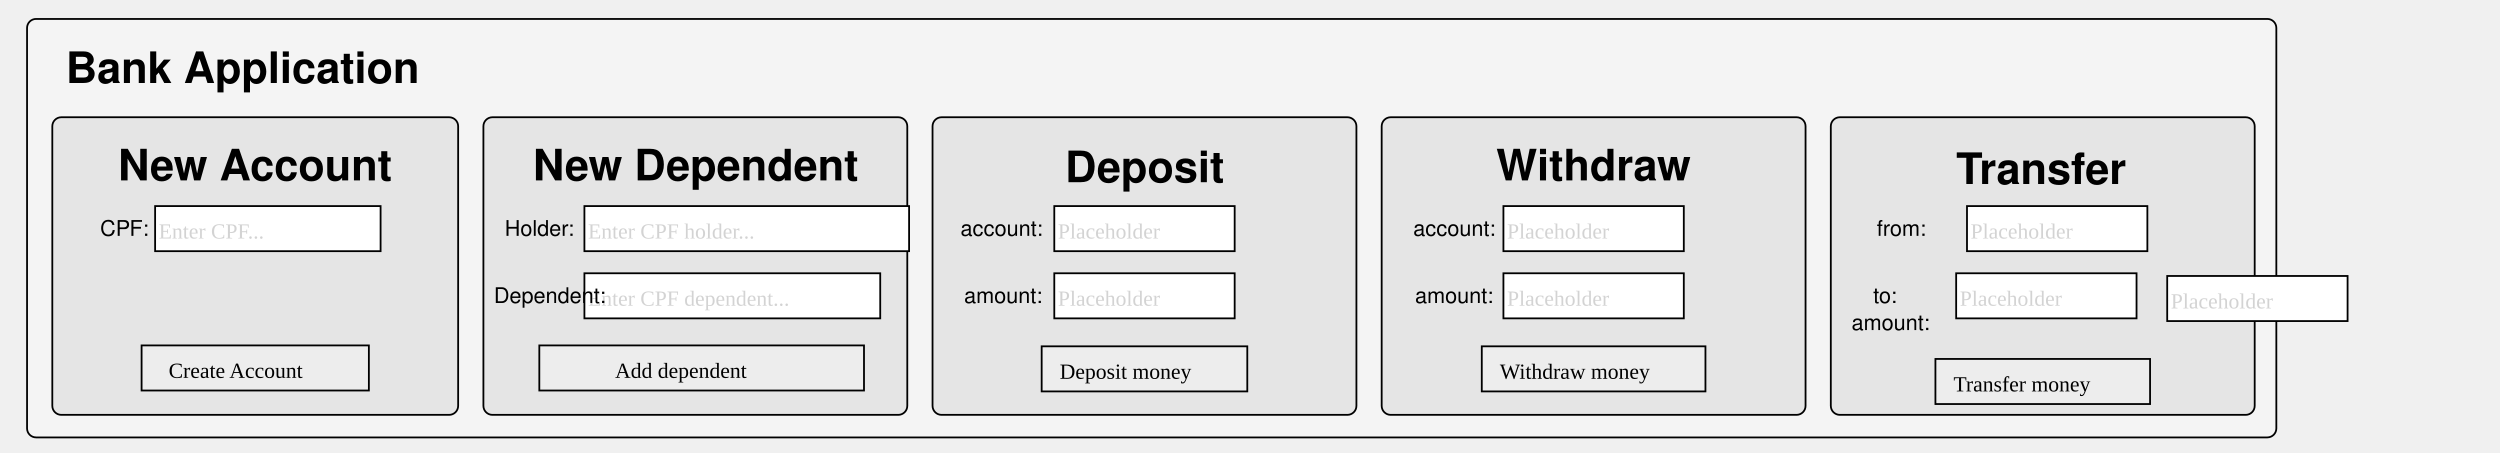
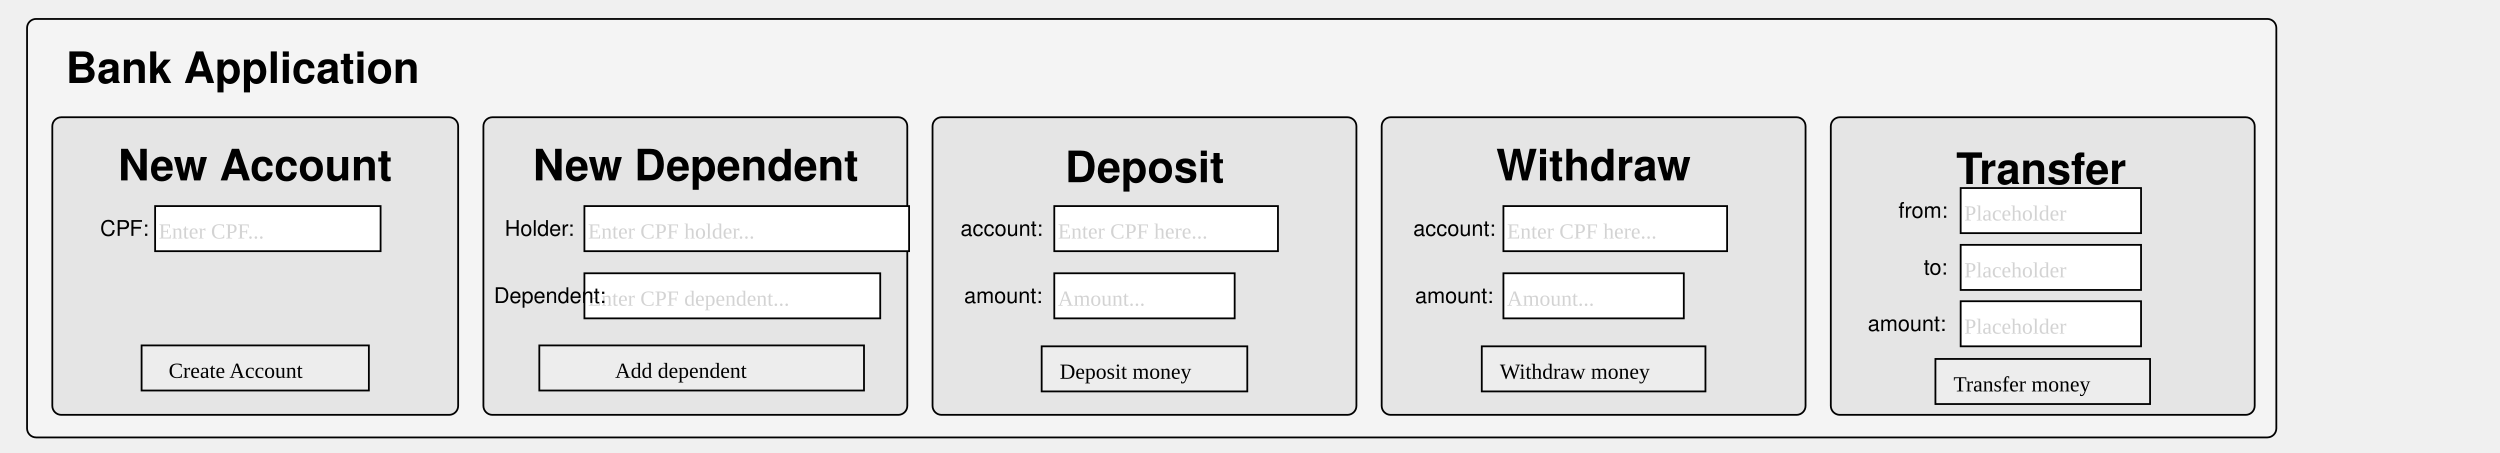
<svg xmlns="http://www.w3.org/2000/svg" width="1386" height="251">
  <g>
-     <g stroke="null" id="svg_15">
-       <rect stroke="null" fill="none" id="canvas_background" height="253" width="1277" y="-1" x="-1" />
+     <g id="svg_15" stroke="null">
+       <rect x="-1" y="-1" width="1388" height="253" id="canvas_background" fill="none" stroke="null" />
    </g>
    <g id="svg_18">
-       <rect fill="#f4f4f4" x="15" y="10.5" width="1247" height="232" id="svg_28" rx="5" stroke="black" />
-       <rect fill="#e5e5e5" x="29" y="65" width="225" height="165" id="svg_5" rx="5" stroke="black" />
-       <text xml:space="preserve" text-anchor="left" font-family="Helvetica, Arial, sans-serif" font-size="12" id="svg_1" y="130.75" x="55.5" fill-opacity="null" stroke-opacity="null" stroke-width="0" stroke="#000000" fill="#000000">CPF:</text>
-       <g data-bms-widget="iinput" data-placeholder="Enter CPF..." data-btype="STRING" id="cpf_signup">
-         <rect id="svg_6" x="86" y="114.25" width="125" height="25" fill="white" stroke="black" />
-         <text id="svg_7" x="88" y="132.25" fill="lightgray">Enter CPF...</text>
+       <rect stroke="black" rx="5" id="svg_28" height="232" width="1247" y="10.5" x="15" fill="#f4f4f4" />
+       <rect stroke="black" rx="5" id="svg_5" height="165" width="225" y="65" x="29" fill="#e5e5e5" />
+       <text fill="#000000" stroke="#000000" stroke-width="0" stroke-opacity="null" fill-opacity="null" x="55.5" y="130.75" id="svg_1" font-size="12" font-family="Helvetica, Arial, sans-serif" text-anchor="left" xml:space="preserve">CPF:</text>
+       <g id="cpf_signup" data-btype="STRING" data-placeholder="Enter CPF..." data-bms-widget="iinput">
+         <rect stroke="black" fill="white" height="25" width="125" y="114.25" x="86" id="svg_6" />
+         <text fill="lightgray" y="132.25" x="88" id="svg_7">Enter CPF...</text>
      </g>
-       <g id="bt_add" data-text="Create Account" data-bms-widget="ibutton">
-         <rect stroke="black" fill="#ededed" height="25" width="126" y="191.5" x="78.5" id="svg_3" />
-         <text fill="black" y="209.5" x="93.5" id="svg_4">Create Account</text>
+       <g data-bms-widget="ibutton" data-text="Create Account" id="create_btn">
+         <rect id="svg_3" x="78.5" y="191.5" width="126" height="25" fill="#ededed" stroke="black" />
+         <text id="svg_4" x="93.5" y="209.5" fill="black">Create Account</text>
      </g>
-       <text font-weight="bold" xml:space="preserve" text-anchor="left" font-family="Helvetica, Arial, sans-serif" font-size="24" id="svg_11" y="100" x="65.492" fill-opacity="null" stroke-opacity="null" stroke-width="0" stroke="black" fill="#000000">New Account</text>
-       <rect stroke="black" fill="#e5e5e5" x="268" y="65" width="235" height="165" id="svg_10" rx="5" />
-       <text font-weight="bold" xml:space="preserve" text-anchor="left" font-family="Helvetica, Arial, sans-serif" font-size="24" id="svg_12" y="100" x="295.492" fill-opacity="null" stroke-opacity="null" stroke-width="0" stroke="black" fill="#000000">New Dependent</text>
-       <g data-bms-widget="iinput" data-placeholder="Enter CPF holder..." data-btype="STRING" id="cpf_holder_nd">
-         <rect id="svg_13" x="324" y="114.25" width="180" height="25" fill="white" stroke="black" />
-         <text id="svg_14" x="326" y="132.25" fill="lightgray">Enter CPF holder...</text>
+       <text fill="#000000" stroke="black" stroke-width="0" stroke-opacity="null" fill-opacity="null" x="65.492" y="100" id="svg_11" font-size="24" font-family="Helvetica, Arial, sans-serif" text-anchor="left" xml:space="preserve" font-weight="bold">New Account</text>
+       <rect rx="5" id="svg_10" height="165" width="235" y="65" x="268" fill="#e5e5e5" stroke="black" />
+       <text fill="#000000" stroke="black" stroke-width="0" stroke-opacity="null" fill-opacity="null" x="295.492" y="100" id="svg_12" font-size="24" font-family="Helvetica, Arial, sans-serif" text-anchor="left" xml:space="preserve" font-weight="bold">New Dependent</text>
+       <g id="cpf_holder_nd" data-btype="STRING" data-placeholder="Enter CPF holder..." data-bms-widget="iinput">
+         <rect stroke="black" fill="white" height="25" width="180" y="114.25" x="324" id="svg_13" />
+         <text fill="lightgray" y="132.25" x="326" id="svg_14">Enter CPF holder...</text>
      </g>
-       <g id="bt_search" data-text="Add dependent" data-bms-widget="ibutton">
-         <rect stroke="black" fill="#ededed" height="25" width="180" y="191.5" x="299" id="svg_16" />
-         <text fill="black" y="209.5" x="341" id="svg_17">Add dependent</text>
+       <g data-bms-widget="ibutton" data-text="Add dependent" id="dependent_btn">
+         <rect id="svg_16" x="299" y="191.5" width="180" height="25" fill="#ededed" stroke="black" />
+         <text id="svg_17" x="341" y="209.5" fill="black">Add dependent</text>
      </g>
-       <text font-weight="bold" xml:space="preserve" text-anchor="left" font-family="Helvetica, Arial, sans-serif" font-size="24" id="svg_29" y="46" x="36.5" fill-opacity="null" stroke-opacity="null" stroke-width="0" stroke="black" fill="#000000">Bank Application</text>
-       <g data-bms-widget="iinput" data-placeholder="Enter CPF dependent..." id="cpf_dependent_nd">
-         <rect id="svg_8" x="324" y="151.5" width="164" height="25" fill="white" stroke="black" />
-         <text id="svg_9" x="326" y="169.5" fill="lightgray">Enter CPF dependent...</text>
+       <text fill="#000000" stroke="black" stroke-width="0" stroke-opacity="null" fill-opacity="null" x="36.5" y="46" id="svg_29" font-size="24" font-family="Helvetica, Arial, sans-serif" text-anchor="left" xml:space="preserve" font-weight="bold">Bank Application</text>
+       <g id="cpf_dependent_nd" data-placeholder="Enter CPF dependent..." data-bms-widget="iinput">
+         <rect stroke="black" fill="white" height="25" width="164" y="151.5" x="324" id="svg_8" />
+         <text fill="lightgray" y="169.5" x="326" id="svg_9">Enter CPF dependent...</text>
      </g>
-       <text xml:space="preserve" text-anchor="left" font-family="Helvetica, Arial, sans-serif" font-size="12" id="svg_3" y="130.75" x="279.812" fill-opacity="null" stroke-opacity="null" stroke-width="0" stroke="#000000" fill="#000000">Holder:</text>
-       <text xml:space="preserve" text-anchor="left" font-family="Helvetica, Arial, sans-serif" font-size="12" id="svg_24" y="168" x="273.812" fill-opacity="null" stroke-opacity="null" stroke-width="0" stroke="#000000" fill="#000000">Dependent:</text>
-       <rect stroke="black" fill="#e5e5e5" x="517" y="65" width="235" height="165" id="svg_20" rx="5" />
-       <rect stroke="black" fill="#e5e5e5" x="766" y="65" width="235" height="165" id="svg_21" rx="5" />
-       <rect stroke="black" fill="#e5e5e5" x="1015" y="65" width="235" height="165" id="svg_22" rx="5" />
-       <text font-weight="bold" xml:space="preserve" text-anchor="left" font-family="Helvetica, Arial, sans-serif" font-size="24" id="svg_23" y="101" x="590.508" fill-opacity="null" stroke-opacity="null" stroke-width="0" stroke="black" fill="#000000">Deposit</text>
-       <text font-weight="bold" xml:space="preserve" text-anchor="left" font-family="Helvetica, Arial, sans-serif" font-size="24" id="svg_25" y="100" x="829.516" fill-opacity="null" stroke-opacity="null" stroke-width="0" stroke="black" fill="#000000">Withdraw</text>
-       <text font-weight="bold" xml:space="preserve" text-anchor="left" font-family="Helvetica, Arial, sans-serif" font-size="24" id="svg_26" y="102" x="1084.484" fill-opacity="null" stroke-opacity="null" stroke-width="0" stroke="black" fill="#000000">Transfer</text>
-       <g y="110" x="582.5" height="12" width="105" id="svg_2" data-btype="INTEGER" data-placeholder="Placeholder" data-bms-widget="iinput">
-         <rect stroke="black" fill="white" height="25" width="100" y="114.25" x="584.5" />
-         <text fill="lightgray" y="132.25" x="586.5">Placeholder</text>
+       <text fill="#000000" stroke="#000000" stroke-width="0" stroke-opacity="null" fill-opacity="null" x="279.812" y="130.75" id="svg_3" font-size="12" font-family="Helvetica, Arial, sans-serif" text-anchor="left" xml:space="preserve">Holder:</text>
+       <text fill="#000000" stroke="#000000" stroke-width="0" stroke-opacity="null" fill-opacity="null" x="273.812" y="168" id="svg_24" font-size="12" font-family="Helvetica, Arial, sans-serif" text-anchor="left" xml:space="preserve">Dependent:</text>
+       <rect rx="5" id="svg_20" height="165" width="235" y="65" x="517" fill="#e5e5e5" stroke="black" />
+       <rect rx="5" id="svg_21" height="165" width="235" y="65" x="766" fill="#e5e5e5" stroke="black" />
+       <rect rx="5" id="svg_22" height="165" width="235" y="65" x="1015" fill="#e5e5e5" stroke="black" />
+       <text fill="#000000" stroke="black" stroke-width="0" stroke-opacity="null" fill-opacity="null" x="590.508" y="101" id="svg_23" font-size="24" font-family="Helvetica, Arial, sans-serif" text-anchor="left" xml:space="preserve" font-weight="bold">Deposit</text>
+       <text fill="#000000" stroke="black" stroke-width="0" stroke-opacity="null" fill-opacity="null" x="829.516" y="100" id="svg_25" font-size="24" font-family="Helvetica, Arial, sans-serif" text-anchor="left" xml:space="preserve" font-weight="bold">Withdraw</text>
+       <text fill="#000000" stroke="black" stroke-width="0" stroke-opacity="null" fill-opacity="null" x="1084.484" y="102" id="svg_26" font-size="24" font-family="Helvetica, Arial, sans-serif" text-anchor="left" xml:space="preserve" font-weight="bold">Transfer</text>
+       <g data-bms-widget="iinput" data-placeholder="Enter CPF here..." id="cpf_deposit">
+         <rect id="svg_19" x="584.5" y="114.25" width="124" height="25" fill="white" stroke="black" />
+         <text id="svg_27" x="586.5" y="132.25" fill="lightgray">Enter CPF here...</text>
      </g>
-       <g height="25" width="100" id="svg_31" data-text="Deposit money" data-bms-widget="ibutton">
-         <rect stroke="black" fill="#ededed" height="25" width="114" y="192" x="577.5" />
-         <text fill="black" y="210" x="587.5">Deposit money</text>
+       <g data-bms-widget="ibutton" data-text="Deposit money" id="deposit_btn">
+         <rect id="svg_30" x="577.5" y="192" width="114" height="25" fill="#ededed" stroke="black" />
+         <text id="svg_42" x="587.5" y="210" fill="black">Deposit money</text>
      </g>
-       <g height="25" width="100" id="svg_32" data-text="Withdraw money" data-bms-widget="ibutton">
-         <rect stroke="black" fill="#ededed" height="25" width="124" y="192" x="821.5" />
-         <text fill="black" y="210" x="831.5">Withdraw money</text>
+       <g data-bms-widget="ibutton" data-text="Withdraw money" id="withdraw_btn">
+         <rect id="svg_48" x="821.5" y="192" width="124" height="25" fill="#ededed" stroke="black" />
+         <text id="svg_49" x="831.5" y="210" fill="black">Withdraw money</text>
      </g>
-       <g height="25" width="100" id="svg_33" data-text="Transfer money" data-bms-widget="ibutton">
-         <rect stroke="black" fill="#ededed" height="25" width="119" y="199" x="1073" />
-         <text fill="black" y="217" x="1083">Transfer money</text>
+       <g data-bms-widget="ibutton" data-text="Transfer money" id="transfer_btn">
+         <rect id="svg_50" x="1073" y="199" width="119" height="25" fill="#ededed" stroke="black" />
+         <text id="svg_51" x="1083" y="217" fill="black">Transfer money</text>
      </g>
-       <g height="25" width="100" id="svg_34" data-btype="INTEGER" data-placeholder="Placeholder" data-bms-widget="iinput">
-         <rect stroke="black" fill="white" height="25" width="100" y="151.5" x="584.5" />
-         <text fill="lightgray" y="169.5" x="586.5">Placeholder</text>
+       <g data-bms-widget="iinput" data-placeholder="Amount..." data-btype="INTEGER" id="amount_deposit">
+         <rect id="svg_52" x="584.5" y="151.5" width="100" height="25" fill="white" stroke="black" />
+         <text id="svg_53" x="586.5" y="169.5" fill="lightgray">Amount...</text>
      </g>
-       <g height="25" width="100" id="svg_35" data-btype="INTEGER" data-placeholder="Placeholder" data-bms-widget="iinput">
-         <rect stroke="black" fill="white" height="25" width="100" y="114.25" x="833.5" />
-         <text fill="lightgray" y="132.25" x="835.5">Placeholder</text>
+       <g data-bms-widget="iinput" data-placeholder="Enter CPF here..." data-btype="INTEGER" id="account_withdraw">
+         <rect id="svg_54" x="833.5" y="114.25" width="124" height="25" fill="white" stroke="black" />
+         <text id="svg_55" x="835.5" y="132.25" fill="lightgray">Enter CPF here...</text>
      </g>
-       <g height="25" width="100" id="svg_36" data-btype="INTEGER" data-placeholder="Placeholder" data-bms-widget="iinput">
-         <rect stroke="black" fill="white" height="25" width="100" y="151.5" x="833.5" />
-         <text fill="lightgray" y="169.5" x="835.5">Placeholder</text>
+       <g data-bms-widget="iinput" data-placeholder="Amount..." data-btype="INTEGER" id="amount_withdraw">
+         <rect id="svg_56" x="833.5" y="151.5" width="100" height="25" fill="white" stroke="black" />
+         <text id="svg_57" x="835.5" y="169.5" fill="lightgray">Amount...</text>
      </g>
-       <g height="25" width="100" id="svg_37" data-btype="INTEGER" data-placeholder="Placeholder" data-bms-widget="iinput">
-         <rect stroke="black" fill="white" height="25" width="100" y="114.25" x="1090.5" />
-         <text fill="lightgray" y="132.25" x="1092.5">Placeholder</text>
+       <g data-bms-widget="iinput" data-placeholder="Placeholder" data-btype="INTEGER" id="from_transfer">
+         <rect id="svg_58" x="1086.994" y="104.249" width="100" height="25" fill="white" stroke="black" />
+         <text id="svg_59" x="1088.994" y="122.249" fill="lightgray">Placeholder</text>
      </g>
-       <g height="25" width="100" id="svg_38" data-btype="INTEGER" data-placeholder="Placeholder" data-bms-widget="iinput">
-         <rect stroke="black" fill="white" height="25" width="100" y="151.5" x="1084.5" />
-         <text fill="lightgray" y="169.5" x="1086.5">Placeholder</text>
+       <g data-bms-widget="iinput" data-placeholder="Placeholder" data-btype="INTEGER" id="to_transfer">
+         <rect id="svg_60" x="1086.994" y="135.749" width="100" height="25" fill="white" stroke="black" />
+         <text id="svg_61" x="1088.994" y="153.749" fill="lightgray">Placeholder</text>
      </g>
-       <g height="25" width="100" id="svg_39" data-btype="INTEGER" data-placeholder="Placeholder" data-bms-widget="iinput">
-         <rect stroke="black" fill="white" height="25" width="100" y="153" x="1201.5" />
-         <text fill="lightgray" y="171" x="1203.5">Placeholder</text>
+       <g data-bms-widget="iinput" data-placeholder="Placeholder" data-btype="INTEGER" id="amount_transfer">
+         <rect id="svg_62" x="1086.994" y="167.001" width="100" height="25" fill="white" stroke="black" />
+         <text id="svg_63" x="1088.994" y="185.001" fill="lightgray">Placeholder</text>
      </g>
-       <text stroke="null" xml:space="preserve" text-anchor="left" font-family="Helvetica, Arial, sans-serif" font-size="12" id="svg_40" y="130.75" x="532.5" fill-opacity="null" stroke-opacity="null" stroke-width="0" fill="#000000">account:</text>
-       <text xml:space="preserve" text-anchor="left" font-family="Helvetica, Arial, sans-serif" font-size="12" id="svg_41" y="168" x="534.5" fill-opacity="null" stroke-opacity="null" stroke-width="0" stroke="black" fill="#000000">amount:</text>
-       <text xml:space="preserve" text-anchor="left" font-family="Helvetica, Arial, sans-serif" font-size="12" id="svg_43" y="130.75" x="783.5" fill-opacity="null" stroke-opacity="null" stroke-width="0" stroke="black" fill="#000000">account:</text>
-       <text xml:space="preserve" text-anchor="left" font-family="Helvetica, Arial, sans-serif" font-size="12" id="svg_44" y="168" x="784.5" fill-opacity="null" stroke-opacity="null" stroke-width="0" stroke="black" fill="#000000">amount:</text>
-       <text xml:space="preserve" text-anchor="left" font-family="Helvetica, Arial, sans-serif" font-size="12" id="svg_45" y="130.75" x="1040.5" fill-opacity="null" stroke-opacity="null" stroke-width="0" stroke="black" fill="#000000">from:</text>
-       <text xml:space="preserve" text-anchor="left" font-family="Helvetica, Arial, sans-serif" font-size="12" id="svg_46" y="168" x="1038.5" fill-opacity="null" stroke-opacity="null" stroke-width="0" stroke="black" fill="#000000">to:</text>
-       <text xml:space="preserve" text-anchor="left" font-family="Helvetica, Arial, sans-serif" font-size="12" id="svg_47" y="183" x="1026.5" fill-opacity="null" stroke-opacity="null" stroke-width="0" stroke="black" fill="#000000">amount:</text>
+       <text fill="#000000" stroke-width="0" stroke-opacity="null" fill-opacity="null" x="532.5" y="130.75" id="svg_40" font-size="12" font-family="Helvetica, Arial, sans-serif" text-anchor="left" xml:space="preserve" stroke="null">account:</text>
+       <text fill="#000000" stroke="black" stroke-width="0" stroke-opacity="null" fill-opacity="null" x="534.5" y="168" id="svg_41" font-size="12" font-family="Helvetica, Arial, sans-serif" text-anchor="left" xml:space="preserve">amount:</text>
+       <text fill="#000000" stroke="black" stroke-width="0" stroke-opacity="null" fill-opacity="null" x="783.5" y="130.75" id="svg_43" font-size="12" font-family="Helvetica, Arial, sans-serif" text-anchor="left" xml:space="preserve">account:</text>
+       <text fill="#000000" stroke="black" stroke-width="0" stroke-opacity="null" fill-opacity="null" x="784.5" y="168" id="svg_44" font-size="12" font-family="Helvetica, Arial, sans-serif" text-anchor="left" xml:space="preserve">amount:</text>
+       <text fill="#000000" stroke="black" stroke-width="0" stroke-opacity="null" fill-opacity="null" x="1052.501" y="120.764" id="svg_45" font-size="12" font-family="Helvetica, Arial, sans-serif" text-anchor="left" xml:space="preserve">from:</text>
+       <text fill="#000000" stroke="black" stroke-width="0" stroke-opacity="null" fill-opacity="null" x="1066.501" y="152.249" id="svg_46" font-size="12" font-family="Helvetica, Arial, sans-serif" text-anchor="left" xml:space="preserve">to:</text>
+       <text fill="#000000" stroke="black" stroke-width="0" stroke-opacity="null" fill-opacity="null" x="1035.501" y="183.501" id="svg_47" font-size="12" font-family="Helvetica, Arial, sans-serif" text-anchor="left" xml:space="preserve">amount:</text>
    </g>
  </g>
</svg>
